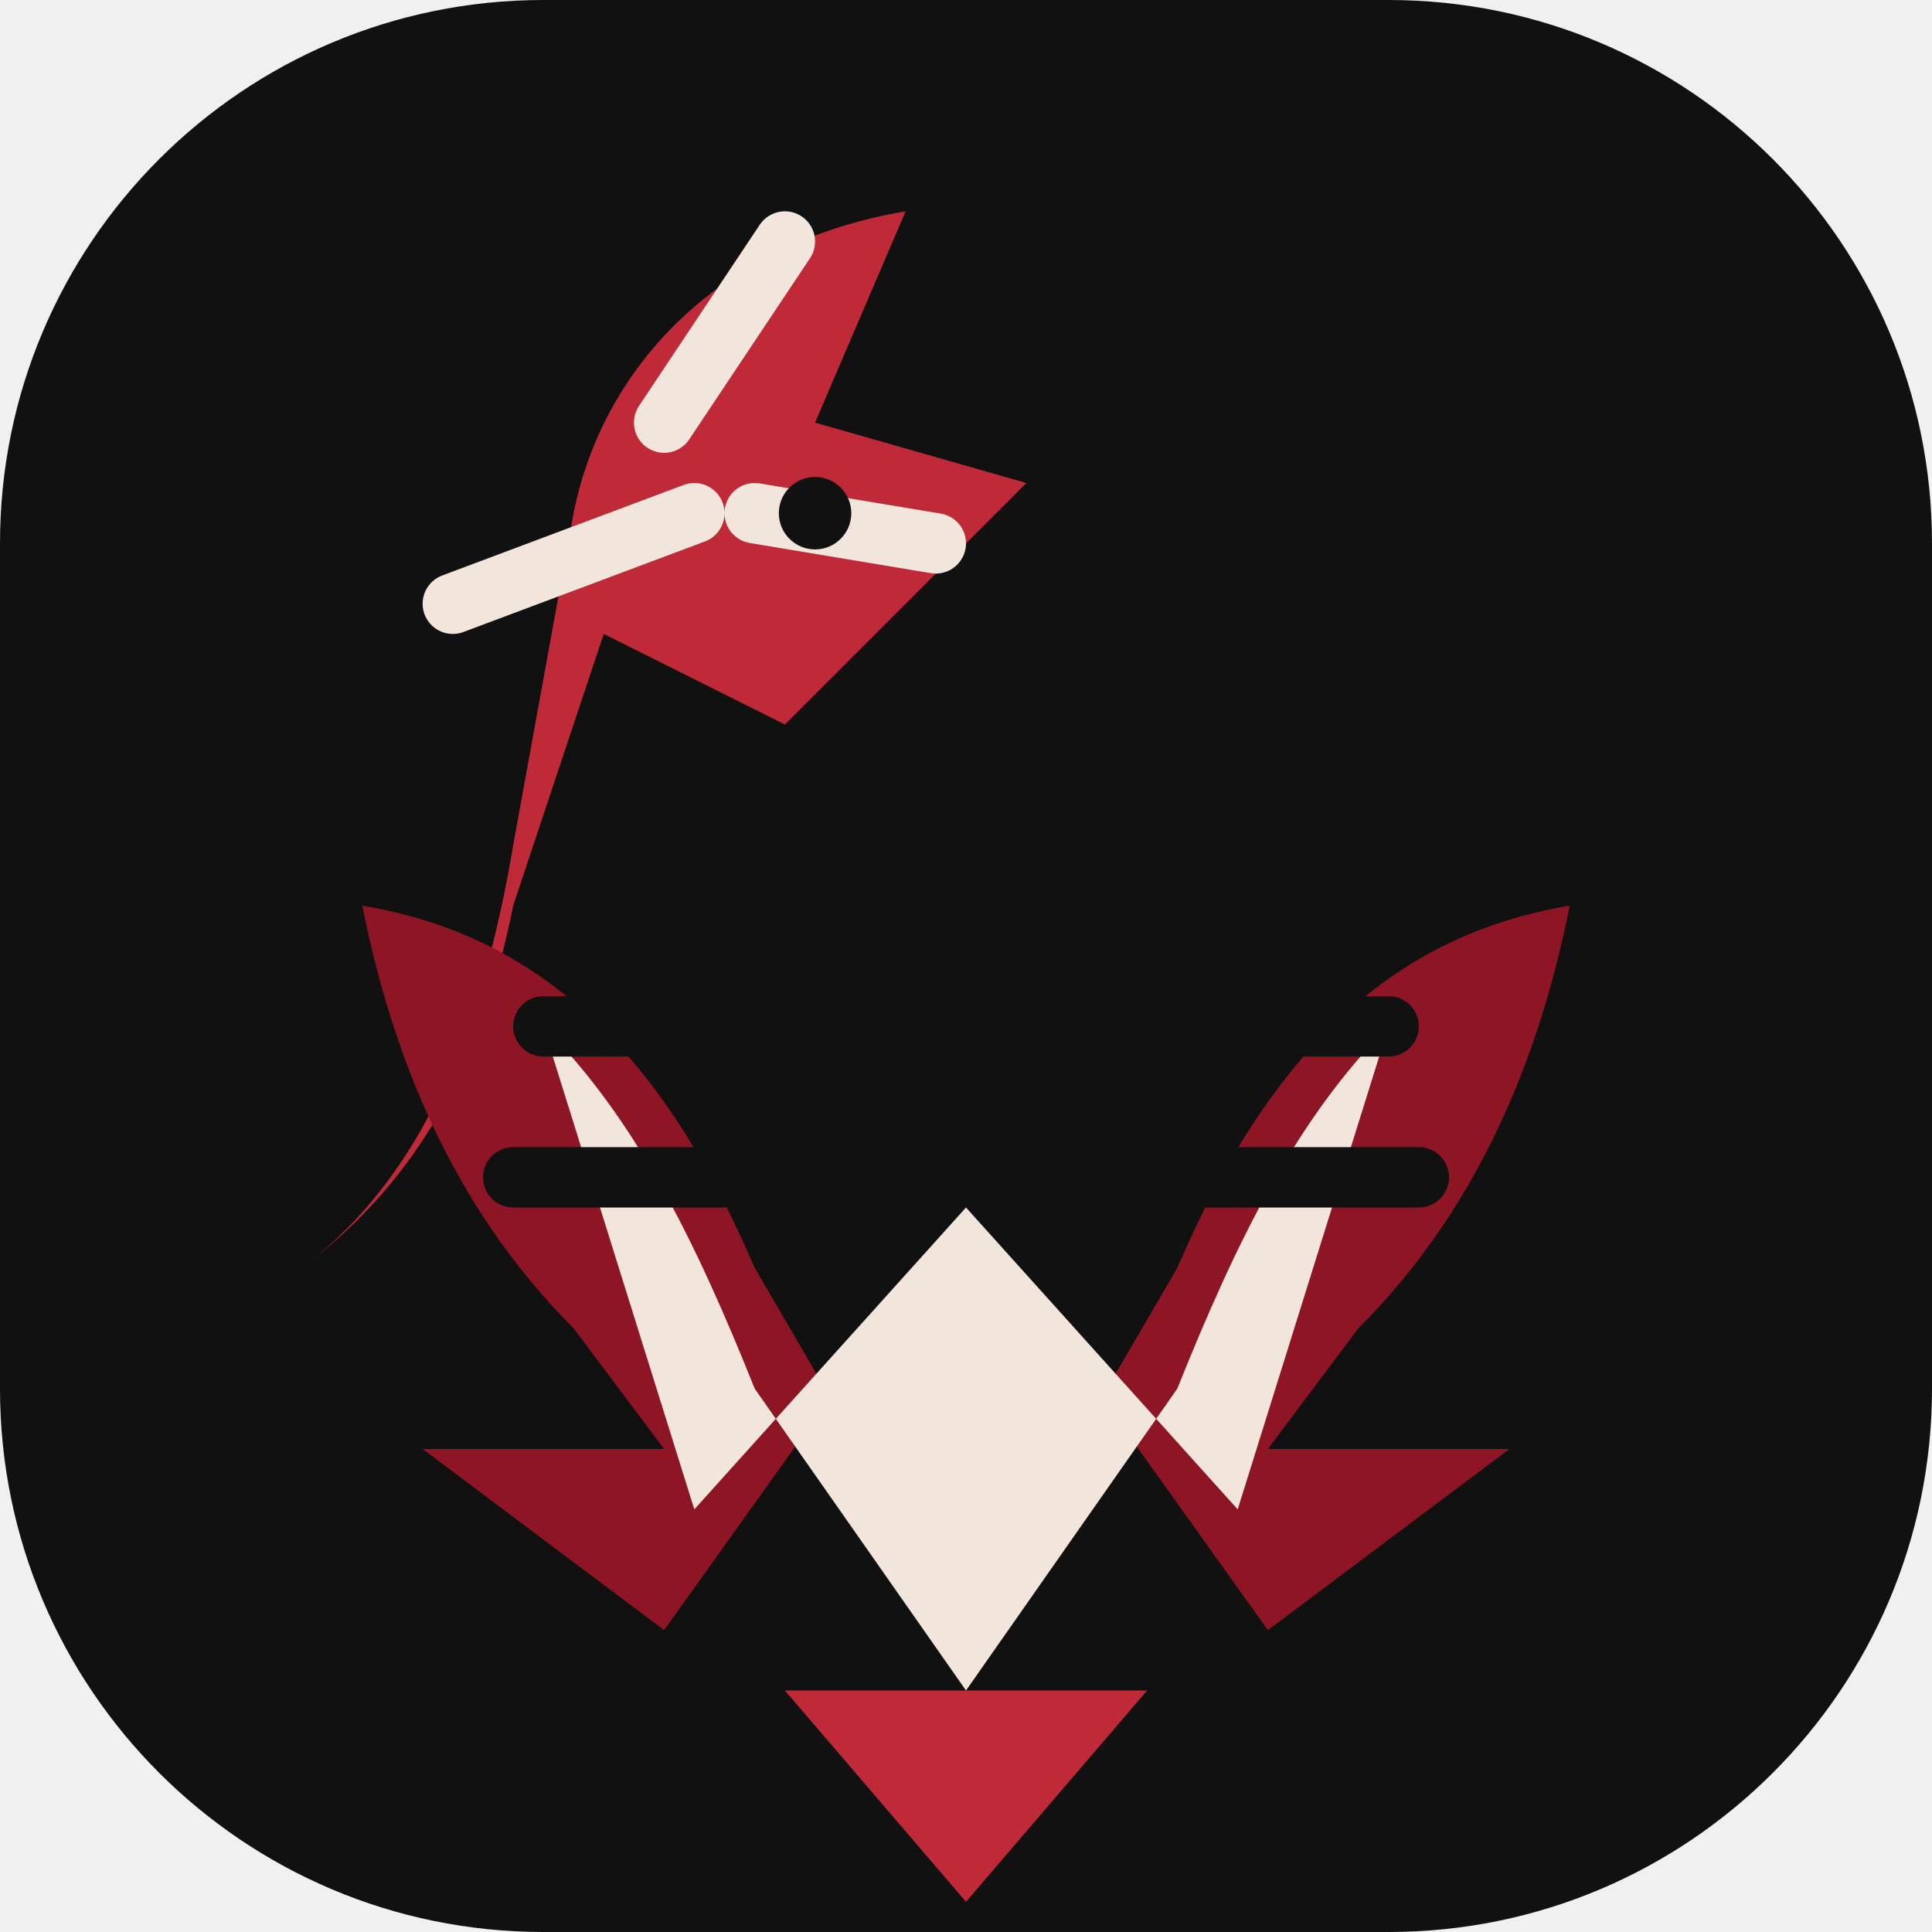
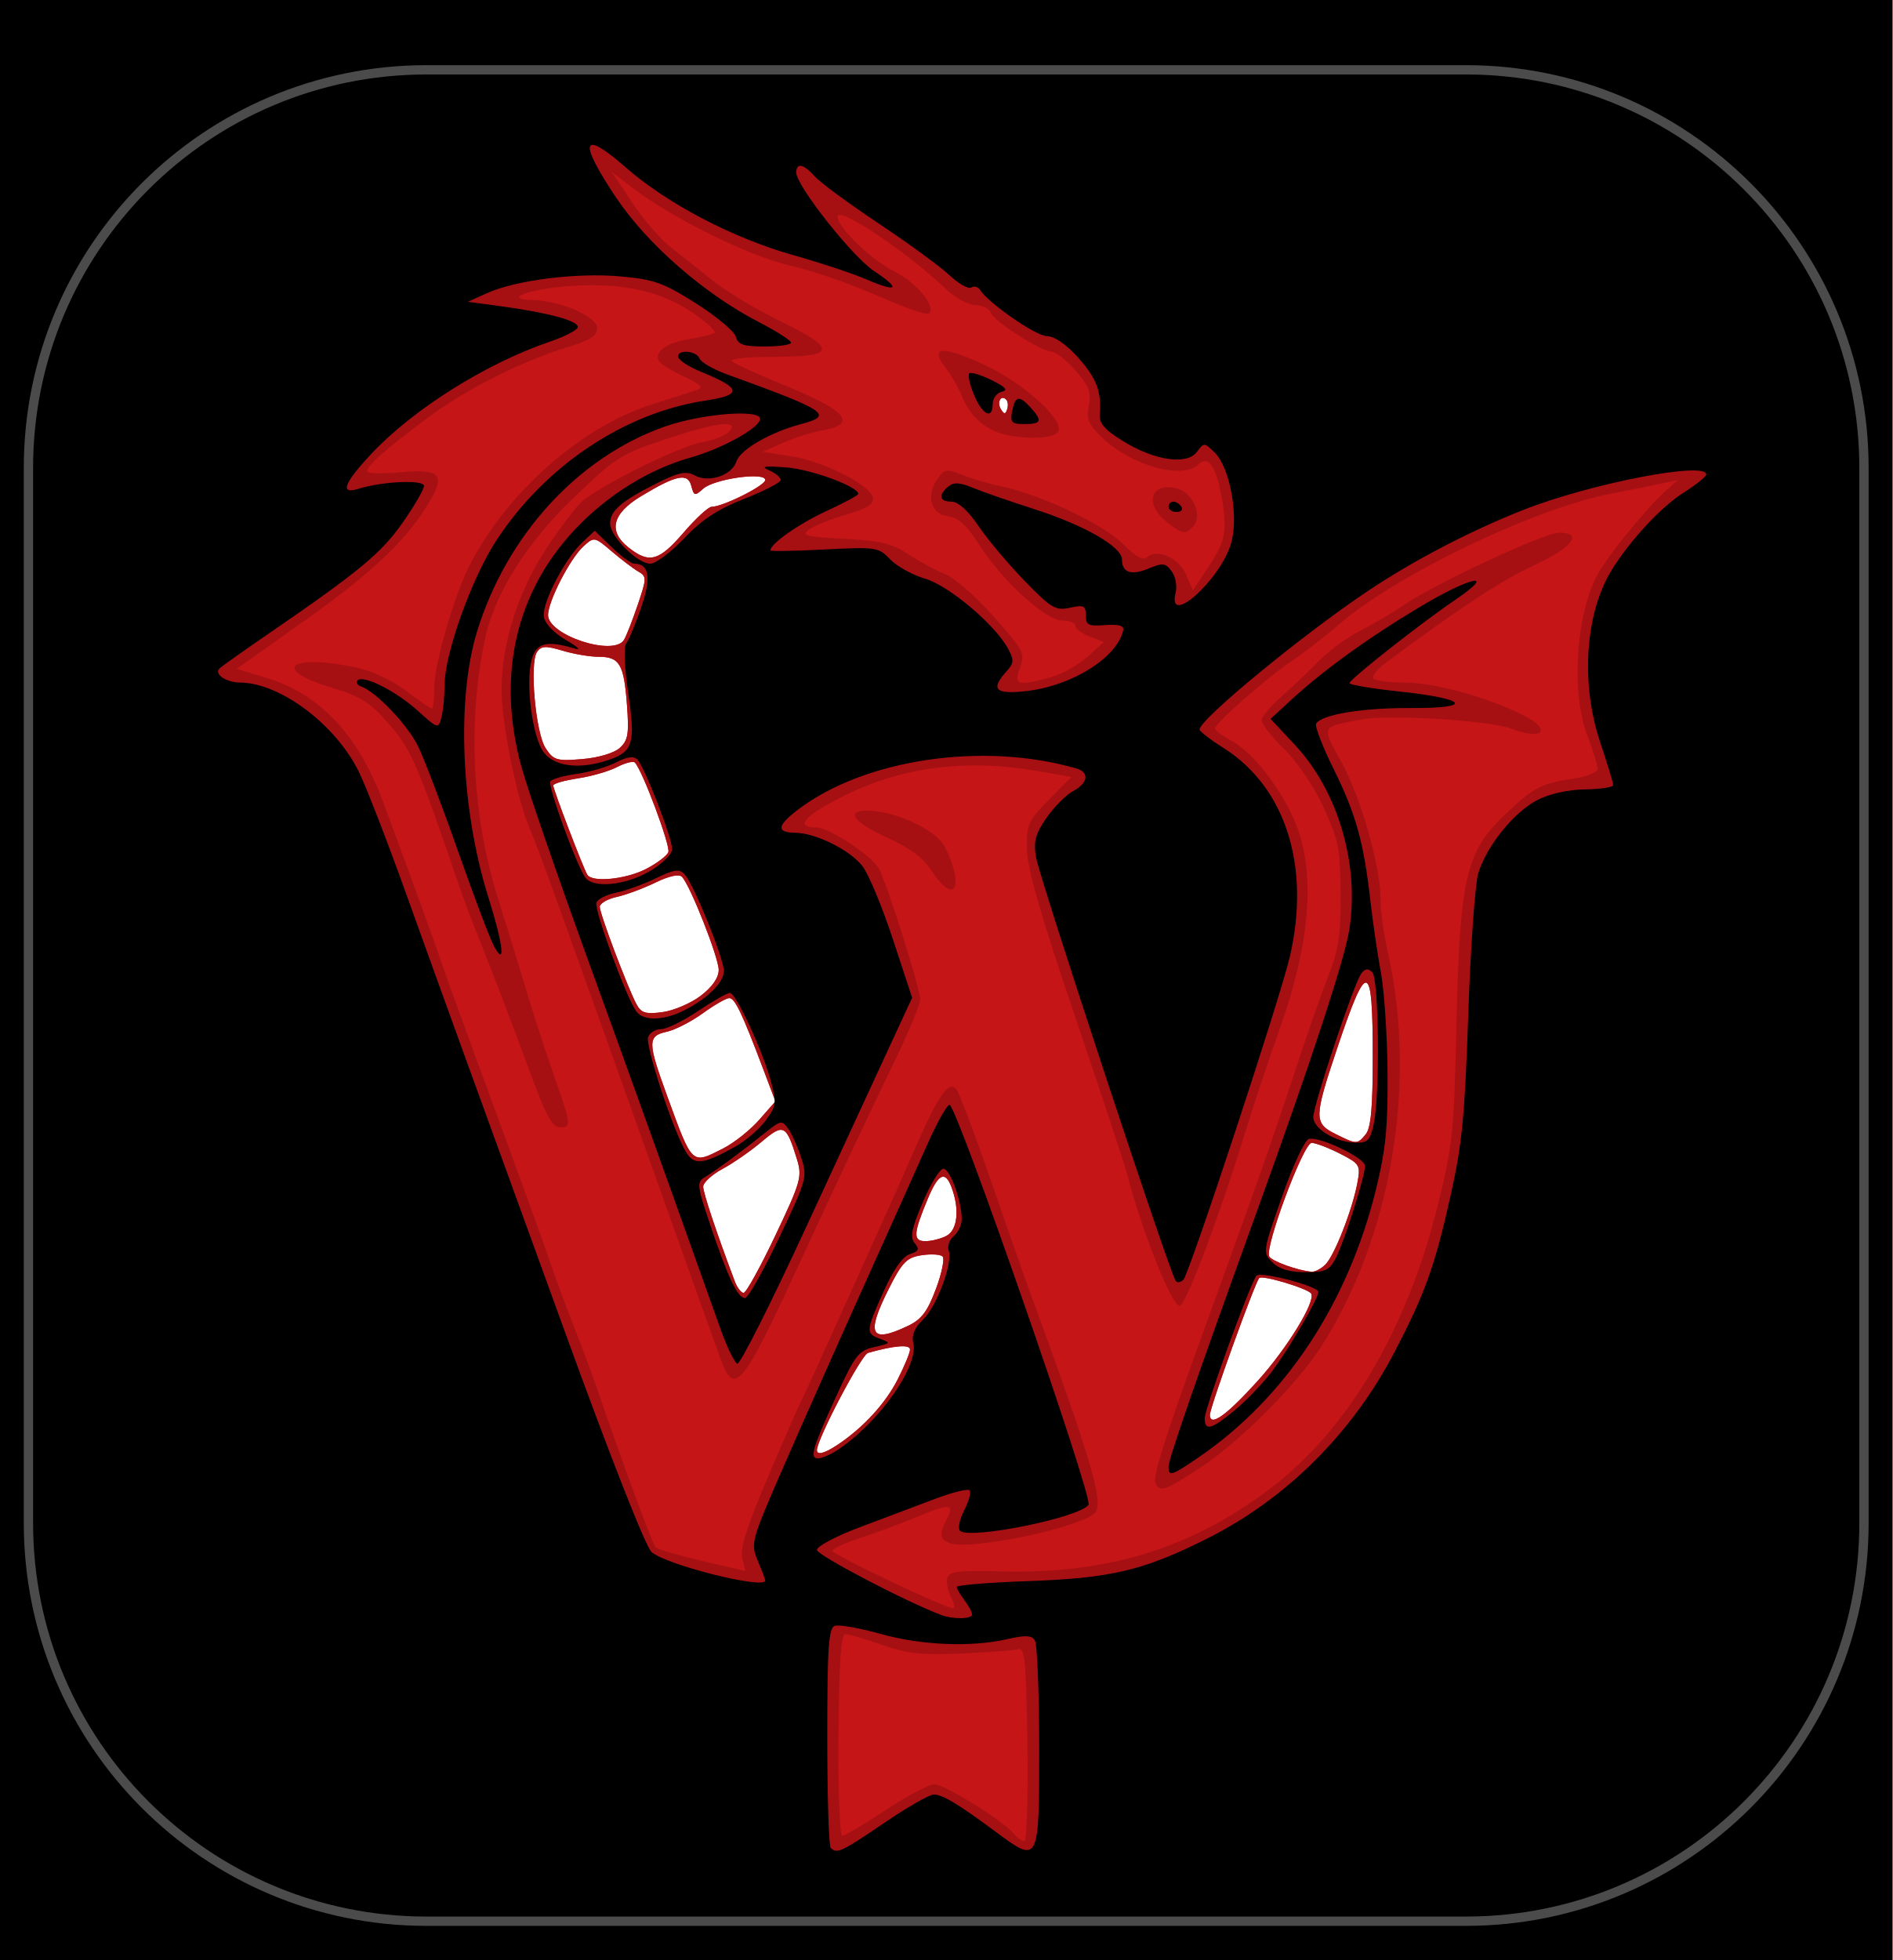
- <svg xmlns="http://www.w3.org/2000/svg" viewBox="0 0 64 64" role="img" aria-labelledby="title desc">
-   <rect width="64" height="64" rx="18" fill="#111112" />
-   <path d="M10 42c4-3 6-8 7-14l2-11c1-5 5-9 11-10l-3 7 7 2-8 8-6-3-3 9c-1 5-3 9-7 12Z" fill="#c02a38" />
-   <path d="m15 20 8-3M22 14l4-6M25 17l6 1" fill="none" stroke="#f2e6dc" stroke-width="2" stroke-linecap="round" />
-   <circle cx="27" cy="17" r="1.2" fill="#111112" />
-   <path d="M12 30c6 1 10 5 13 12l7 12 7-12c3-7 7-11 13-12-1 5-3 10-7 14l-3 4 8 0-8 6-10-14-10 14-8-6 8 0-3-4c-4-4-6-9-7-14Z" fill="#8e1624" />
-   <path d="M18 34c3 3 5 7 7 12l7 10 7-10c2-5 4-9 7-12l-5 16-9-10-9 10Z" fill="#f2e6dc" />
-   <path d="M26 56h12l-6 7Z" fill="#c02a38" />
-   <path d="M18 34h6M17 39h7M40 34h6M40 39h7" stroke="#111112" stroke-width="2" stroke-linecap="round" />
+ <svg xmlns="http://www.w3.org/2000/svg" width="366" height="379" viewBox="0 0 366 379" role="img" aria-labelledby="title desc" shape-rendering="geometricPrecision">
+   <g id="artwork">
+     <path id="layer-1" d="M 0,189.5 V 0 H 183 366 V 189.5 379 H 183 0 Z" fill="#ffffff" />
+     <path id="layer-2" d="M 0,189.5 V 0 H 183 366 V 189.5 379 H 183 0 Z m 162.027,89.849 c 4.908,-3.278 9.197,-7.939 11.562,-12.566 1.326,-2.594 2.411,-5.217 2.411,-5.829 0,-1.027 -2.956,-0.792 -8.117,0.646 -1.305,0.364 -9.883,16.7 -9.883,18.822 0,1.02 1.488,0.623 4.027,-1.072 z M 243.233,267.032 c 5.676,-6.272 11.273,-15.404 10.354,-16.892 -0.607,-0.981 -9.43,-3.63 -10.044,-3.016 C 242.731,247.936 234,272.144 234,273.582 c 0,2.405 3.153,0.168 9.233,-6.55 z m -67.67,-10.629 c 2.65,-1.257 3.808,-2.779 5.445,-7.156 1.144,-3.057 1.722,-5.89 1.286,-6.296 -0.437,-0.405 -2.278,-0.506 -4.091,-0.224 -2.835,0.441 -3.709,1.331 -6.25,6.364 -4.533,8.981 -3.656,10.759 3.61,7.311 z m -25.597,-17.521 c 4.935,-10.392 5.206,-11.355 4.16,-14.75 -2.062,-6.691 -2.576,-6.943 -6.821,-3.351 -2.093,1.771 -5.493,4.129 -7.555,5.24 -2.062,1.111 -3.75,2.659 -3.75,3.44 0,1.196 2.586,8.944 6.104,18.289 0.466,1.238 1.238,2.25 1.715,2.25 0.478,0 3.244,-5.003 6.148,-11.118 z m 106.39,5.619 c 1.742,-1.742 5.187,-10.55 6.165,-15.763 0.645,-3.439 0.497,-3.688 -3.383,-5.668 C 256.906,221.932 254.448,221 253.676,221 c -1.596,0 -9.186,20.366 -8.191,21.977 0.577,0.934 5.608,2.735 8.193,2.933 0.648,0.05 1.853,-0.585 2.678,-1.409 z m -73.291,-5.536 c 2.156,-1.154 2.556,-5.199 0.936,-9.46 -1.215,-3.195 -2.544,-2.536 -4.546,2.255 -2.826,6.764 -2.915,8.24 -0.498,8.24 1.196,0 3.045,-0.466 4.108,-1.035 z m -43.181,-16.906 c 2.093,-1.068 5.218,-3.55 6.945,-5.518 l 3.14,-3.576 -2.356,-6.232 C 143.514,195.89 142.131,193 141.042,193 c -0.583,0 -2.882,1.32 -5.109,2.933 -2.227,1.613 -5.373,3.224 -6.991,3.579 -3.727,0.819 -3.717,1.98 0.1,12.441 4.924,13.491 4.669,13.254 10.842,10.105 z m 124.243,-2.712 c 1.011,-1.218 1.372,-5.144 1.372,-14.914 0,-18.873 -1.071,-19.093 -6.984,-1.431 -4.377,13.074 -4.395,14.198 -0.266,16.253 4.145,2.063 4.24,2.064 5.878,0.092 z M 135.537,192.539 C 137.752,190.85 139,189.053 139,187.554 c 0,-2.399 -5.479,-16.292 -7.1,-18.003 -0.562,-0.593 -2.495,-0.174 -5.15,1.116 -2.338,1.136 -5.713,2.386 -7.5,2.779 -1.787,0.393 -3.25,1.251 -3.25,1.907 0,1.335 5.399,15.657 7.101,18.837 0.907,1.695 1.774,1.956 5.035,1.519 2.166,-0.291 5.497,-1.717 7.401,-3.169 z M 124.916,168.043 c 2.11,-1.077 4.064,-2.55 4.343,-3.275 0.457,-1.19 -5.037,-15.878 -6.477,-17.318 -0.328,-0.328 -1.882,0.068 -3.453,0.881 -1.571,0.812 -4.988,1.797 -7.593,2.187 -2.605,0.391 -4.737,1.007 -4.737,1.37 0,0.773 5.819,16.011 6.591,17.262 0.944,1.528 7.399,0.897 11.325,-1.105 z m -5.051,-23.421 c 1.617,-1.463 1.821,-2.706 1.385,-8.419 C 120.654,128.379 119.829,127 115.744,127 c -1.656,0 -4.787,-0.532 -6.956,-1.182 -3.26,-0.977 -4.114,-0.933 -4.923,0.25 -1.487,2.176 -0.284,15.642 1.662,18.613 1.523,2.325 2.147,2.511 7.057,2.104 3.142,-0.261 6.176,-1.162 7.282,-2.163 z m 0.803,-20.872 c 0.433,-0.688 1.626,-3.721 2.652,-6.74 1.77,-5.21 1.776,-5.542 0.118,-6.5 -0.961,-0.555 -3.266,-2.305 -5.122,-3.889 -3.321,-2.834 -3.407,-2.849 -5.454,-1 C 110.276,107.959 106,116.251 106,118.932 c 0,3.897 12.636,8.048 14.669,4.818 z m 11.526,-20.75 c 2.368,-2.75 4.811,-5 5.428,-5 C 139.788,98 148,93.895 148,92.814 c 0,-1.615 -9.896,-0.218 -12.01,1.695 -1.593,1.441 -1.782,1.395 -2.293,-0.559 -0.672,-2.569 -2.9,-2.112 -9.697,1.989 -5.61,3.384 -6.438,6.785 -2.42,9.945 3.996,3.143 5.861,2.637 10.615,-2.883 z m 62.41,-25.73 c -1.017,-1.017 -1.855,0.514 -1.021,1.863 0.63,1.019 0.866,1.02 1.204,0.004 0.232,-0.695 0.149,-1.535 -0.183,-1.867 z" fill="#c61517" />
+     <path id="layer-3" d="M 0,189.5 V 0 H 183 366 V 189.5 379 H 183 0 Z m 198.7,147.75 c -0.23,-15.895 -0.494,-18.688 -1.736,-18.342 -0.805,0.224 -5.739,0.594 -10.964,0.821 -7.781,0.339 -10.569,0.039 -15.407,-1.658 -3.249,-1.139 -6.438,-2.071 -7.087,-2.071 -0.861,0 -1.22,5.266 -1.328,19.5 -0.081,10.725 0.233,19.5 0.698,19.5 0.465,0 4.258,-2.25 8.429,-5 4.171,-2.75 8.4,-5 9.397,-5 1.944,0 13.226,7.005 15.294,9.496 0.686,0.827 1.636,1.504 2.111,1.504 0.475,0 0.741,-8.438 0.592,-18.75 z m -14.728,-28.302 c -0.604,-1.129 -0.957,-2.789 -0.783,-3.689 0.272,-1.41 1.769,-1.604 10.813,-1.401 20.532,0.461 36.653,-4.574 51.897,-16.21 14.79,-11.289 26.123,-30.423 32.054,-54.117 3,-11.986 3.236,-14.229 3.724,-35.414 0.648,-28.121 1.8,-33.25 9.043,-40.26 5.707,-5.523 7.313,-6.389 13.53,-7.291 2.617,-0.38 4.75,-1.223 4.75,-1.878 -2.8e-4,-0.654 -0.9,-3.556 -2,-6.449 -3.123,-8.217 -2.3,-22.676 1.75,-30.739 1.733,-3.451 9.329,-12.893 13.152,-16.349 l 2.598,-2.349 -2.713,0.608 c -1.492,0.335 -5.995,1.236 -10.007,2.004 -14.933,2.857 -41.787,15.747 -52.845,25.365 -2.439,2.121 -6.467,5.238 -8.952,6.926 C 244.841,131.2 235,139.843 235,140.865 c 0,0.374 1.503,1.489 3.34,2.478 4.445,2.394 10.661,10.873 12.873,17.562 3.117,9.423 1.908,22.191 -3.562,37.627 -2.71,7.648 -5.009,14.553 -7.146,21.468 -4.875,15.771 -11.227,32.5 -12.34,32.5 -1.558,0 -7.28,-14.323 -10.187,-25.5 -0.501,-1.925 -5.038,-15.65 -10.082,-30.5 -6.559,-19.31 -9.203,-28.483 -9.283,-32.205 -0.104,-4.857 0.179,-5.501 4.231,-9.631 l 4.342,-4.426 -6.424,-1.119 c -14.05,-2.447 -26.392,-0.835 -37.896,4.95 -7.352,3.697 -9.236,5.931 -5,5.931 2.487,0 10.781,5.467 12.137,8 1.602,2.993 7.959,23.124 7.981,25.274 0.01,0.976 -2.67,7.276 -5.955,14 -3.285,6.724 -10.848,22.801 -16.805,35.726 -11.82,25.644 -13.156,27.276 -15.966,19.5 -2.009,-5.56 -9.699,-27.097 -13.747,-38.5 -1.855,-5.225 -5.146,-14.45 -7.314,-20.5 -2.168,-6.05 -6.274,-17.525 -9.126,-25.5 -2.851,-7.975 -5.807,-15.922 -6.568,-17.661 C 99.981,154.583 97,139.942 97,133.326 c 0,-9.083 3.343,-19.382 9.033,-27.826 2.594,-3.85 5.56,-7.717 6.592,-8.594 3.764,-3.199 18.987,-10.705 23.067,-11.375 2.306,-0.378 4.723,-1.328 5.372,-2.11 1.939,-2.336 -2.498,-1.777 -12.562,1.584 -8.458,2.824 -9.526,3.511 -17.668,11.357 -9.065,8.737 -15.147,18.436 -17.016,27.137 -3.441,16.019 -2.497,34.629 2.56,50.429 1.333,4.164 3.63,11.621 5.106,16.571 1.476,4.95 3.995,12.736 5.6,17.302 3.349,9.533 3.444,10.198 1.452,10.198 -1.816,0 -2.75,-1.725 -6.607,-12.197 -3.435,-9.327 -6.715,-17.889 -9.693,-25.303 -1.105,-2.75 -2.546,-6.575 -3.202,-8.5 -8.277,-24.271 -9.466,-27.028 -13.767,-31.946 -3.76,-4.298 -5.428,-5.349 -11.337,-7.144 -11.74,-3.566 -7.756,-6.567 5.067,-3.817 2.967,0.636 6.958,2.515 9.558,4.5 C 81.008,135.467 83.238,137 83.509,137 83.779,137 84,135.075 84,132.722 84,128.46 87.839,115.204 90.725,109.5 97.859,95.402 112.358,82.547 126,78.226 c 4.125,-1.307 8.175,-2.621 9,-2.921 1.02,-0.371 0.281,-1.102 -2.308,-2.283 -2.094,-0.956 -4.303,-2.233 -4.908,-2.838 -1.753,-1.753 0.701,-3.847 5.389,-4.597 2.275,-0.364 4.519,-0.898 4.988,-1.188 0.469,-0.29 -1.509,-2.116 -4.395,-4.058 -6.192,-4.167 -13.985,-5.789 -23.998,-4.996 -7.767,0.616 -12.62,2.535 -6.768,2.677 5.488,0.133 12.5,3.187 12.5,5.445 0,1.448 -1.335,2.318 -5.5,3.586 -9.135,2.781 -20.099,8.32 -27.5,13.892 -8.2,6.174 -11.5,9.098 -11.5,10.189 0,0.433 2.915,0.516 6.477,0.183 7.786,-0.727 8.808,0.454 5.324,6.15 -4.4,7.194 -10.983,13.404 -23.957,22.603 l -13.051,9.253 6,1.842 c 10.096,3.099 17.489,11.008 22.279,23.833 3.866,10.352 10.205,27.78 11.456,31.5 0.74,2.2 3.415,9.625 5.945,16.5 9.523,25.882 13.788,37.622 15.078,41.5 0.732,2.2 2.733,7.6 4.448,12 1.715,4.4 3.73,9.8 4.478,12 4.539,13.351 10.708,30.086 11.315,30.693 0.391,0.391 4.459,1.584 9.04,2.65 l 8.329,1.939 -0.627,-2.499 c -0.449,-1.787 0.967,-6.243 4.968,-15.642 3.077,-7.228 5.969,-13.838 6.426,-14.687 0.457,-0.849 4.054,-8.724 7.995,-17.5 3.94,-8.776 7.786,-17.306 8.545,-18.956 0.76,-1.65 3.253,-7.275 5.539,-12.5 4.469,-10.211 6.4,-13.01 7.904,-11.457 0.51,0.526 3.413,8.157 6.451,16.957 3.039,8.8 6.43,18.475 7.537,21.5 12.386,33.846 14.717,41.798 12.789,43.632 -2.942,2.799 -23.694,7.136 -27.844,5.819 -2.115,-0.671 -2.294,-1.745 -0.764,-4.602 1.651,-3.084 0.649,-3.178 -5.723,-0.536 -3.222,1.336 -8.221,3.199 -11.108,4.139 -2.888,0.94 -5.25,2.038 -5.25,2.44 0,0.708 21.703,11.041 23.285,11.086 0.432,0.012 0.291,-0.901 -0.313,-2.03 z m 39.449,-22.293 c -0.444,-1.157 1.957,-8.834 7.868,-25.155 0.797,-2.2 2.016,-5.575 2.71,-7.5 0.694,-1.925 3.704,-10.25 6.689,-18.5 2.985,-8.25 7.256,-20.625 9.489,-27.5 2.234,-6.875 5.21,-15.425 6.614,-19 2.141,-5.453 2.542,-8.062 2.485,-16.193 -0.061,-8.713 -0.391,-10.394 -3.268,-16.635 -1.863,-4.041 -5.041,-8.749 -7.605,-11.265 C 245.982,142.529 244,140.013 244,139.316 c 0,-0.697 1.688,-2.741 3.75,-4.542 2.062,-1.801 5.325,-4.902 7.25,-6.892 1.925,-1.99 5.525,-4.639 8,-5.887 2.475,-1.248 6.3,-3.499 8.5,-5.003 C 277.557,112.853 298.692,103 301.514,103 c 4.803,0 2.59,2.891 -4.842,6.325 -6.278,2.901 -13.787,7.828 -28.446,18.665 -1.732,1.28 -2.915,2.706 -2.629,3.169 0.286,0.463 3.114,0.841 6.286,0.841 5.679,0 16.259,2.954 22.925,6.401 5.479,2.833 3.51,4.823 -2.493,2.518 -4.207,-1.615 -23.504,-2.811 -29.009,-1.797 -7.881,1.451 -7.77,1.221 -3.932,8.118 3.786,6.804 7.626,20.205 7.626,26.615 0,2.212 0.641,6.862 1.424,10.333 5.708,25.302 0.697,54.952 -12.872,76.163 -4.698,7.344 -15.725,18.39 -23.416,23.457 -6.908,4.55 -7.933,4.885 -8.715,2.847 z M 243.233,267.032 c 5.676,-6.272 11.273,-15.404 10.354,-16.892 -0.607,-0.981 -9.43,-3.63 -10.044,-3.016 C 242.731,247.936 234,272.144 234,273.582 c 0,2.405 3.153,0.168 9.233,-6.55 z m 13.123,-22.531 c 1.742,-1.742 5.187,-10.55 6.165,-15.763 0.645,-3.439 0.497,-3.688 -3.383,-5.668 C 256.906,221.932 254.448,221 253.676,221 c -1.596,0 -9.186,20.366 -8.191,21.977 0.577,0.934 5.608,2.735 8.193,2.933 0.648,0.05 1.853,-0.585 2.678,-1.409 z m 7.771,-25.154 c 1.011,-1.218 1.372,-5.144 1.372,-14.914 0,-18.873 -1.071,-19.093 -6.984,-1.431 -4.377,13.074 -4.395,14.198 -0.266,16.253 4.145,2.063 4.24,2.064 5.878,0.092 z m -83.949,-50.954 c -1.651,-2.547 -4.2,-4.434 -8.82,-6.529 -6.975,-3.163 -8.069,-5.598 -2.26,-5.031 4.956,0.484 11.495,3.619 13.302,6.377 0.863,1.318 1.858,3.835 2.209,5.594 0.886,4.431 -1.434,4.217 -4.432,-0.41 z m -18.151,110.956 c 4.908,-3.278 9.197,-7.939 11.562,-12.566 1.326,-2.594 2.411,-5.217 2.411,-5.829 0,-1.027 -2.956,-0.792 -8.117,0.646 -1.305,0.364 -9.883,16.7 -9.883,18.822 0,1.02 1.488,0.623 4.027,-1.072 z m 13.536,-22.946 c 2.65,-1.257 3.808,-2.779 5.445,-7.156 1.144,-3.057 1.722,-5.89 1.286,-6.296 -0.437,-0.405 -2.278,-0.506 -4.091,-0.224 -2.835,0.441 -3.709,1.331 -6.25,6.364 -4.533,8.981 -3.656,10.759 3.61,7.311 z m -25.597,-17.521 c 4.935,-10.392 5.206,-11.355 4.16,-14.75 -2.062,-6.691 -2.576,-6.943 -6.821,-3.351 -2.093,1.771 -5.493,4.129 -7.555,5.24 -2.062,1.111 -3.75,2.659 -3.75,3.44 0,1.196 2.586,8.944 6.104,18.289 0.466,1.238 1.238,2.25 1.715,2.25 0.478,0 3.244,-5.003 6.148,-11.118 z m 33.099,0.083 c 2.156,-1.154 2.556,-5.199 0.936,-9.46 -1.215,-3.195 -2.544,-2.536 -4.546,2.255 -2.826,6.764 -2.915,8.24 -0.498,8.24 1.196,0 3.045,-0.466 4.108,-1.035 z m -43.181,-16.906 c 2.093,-1.068 5.218,-3.55 6.945,-5.518 l 3.14,-3.576 -2.356,-6.232 C 143.514,195.89 142.131,193 141.042,193 c -0.583,0 -2.882,1.32 -5.109,2.933 -2.227,1.613 -5.373,3.224 -6.991,3.579 -3.727,0.819 -3.717,1.98 0.1,12.441 4.924,13.491 4.669,13.254 10.842,10.105 z m -4.347,-29.52 C 137.752,190.85 139,189.053 139,187.554 c 0,-2.399 -5.479,-16.292 -7.1,-18.003 -0.562,-0.593 -2.495,-0.174 -5.15,1.116 -2.338,1.136 -5.713,2.386 -7.5,2.779 -1.787,0.393 -3.25,1.251 -3.25,1.907 0,1.335 5.399,15.657 7.101,18.837 0.907,1.695 1.774,1.956 5.035,1.519 2.166,-0.291 5.497,-1.717 7.401,-3.169 z M 124.916,168.043 c 2.11,-1.077 4.064,-2.55 4.343,-3.275 0.457,-1.19 -5.037,-15.878 -6.477,-17.318 -0.328,-0.328 -1.882,0.068 -3.453,0.881 -1.571,0.812 -4.988,1.797 -7.593,2.187 -2.605,0.391 -4.737,1.007 -4.737,1.37 0,0.773 5.819,16.011 6.591,17.262 0.944,1.528 7.399,0.897 11.325,-1.105 z m -5.051,-23.421 c 1.617,-1.463 1.821,-2.706 1.385,-8.419 C 120.654,128.379 119.829,127 115.744,127 c -1.656,0 -4.787,-0.532 -6.956,-1.182 -3.26,-0.977 -4.114,-0.933 -4.923,0.25 -1.487,2.176 -0.284,15.642 1.662,18.613 1.523,2.325 2.147,2.511 7.057,2.104 3.142,-0.261 6.176,-1.162 7.282,-2.163 z M 203.303,130.933 c 2.092,-0.581 5.242,-2.345 7,-3.92 l 3.197,-2.863 -2.75,-1.05 C 209.238,122.522 208,121.588 208,121.025 208,120.461 206.856,120 205.457,120 c -3.217,0 -11.523,-7.576 -16.097,-14.682 -2.502,-3.887 -4.026,-5.262 -6.098,-5.5 -3.275,-0.377 -4.235,-4.105 -1.886,-7.318 1.334,-1.824 1.753,-1.881 4.792,-0.653 1.832,0.74 5.203,1.731 7.492,2.203 7.541,1.554 19.671,7.284 23.477,11.09 2.504,2.504 3.985,3.337 4.688,2.634 1.835,-1.835 6.217,0.101 7.583,3.35 l 1.284,3.054 3.153,-4.76 c 3.291,-4.969 3.618,-7.059 2.229,-14.248 C 235.07,89.966 233.547,88.053 231.8,89.8 c -3.004,3.004 -12.936,0.277 -18.557,-5.094 -2.745,-2.623 -3.164,-3.609 -2.664,-6.276 0.488,-2.601 0.026,-3.81 -2.596,-6.797 C 206.228,69.635 204.171,68 203.411,68 201.382,68 192.287,62.191 191.628,60.474 191.317,59.663 189.971,59 188.637,59 187.275,59 184.74,57.598 182.856,55.803 175.424,48.723 162,39.755 162,41.87 c 0,2.094 6.41,8.304 10.94,10.6 4.391,2.225 8.145,6.778 6.744,8.179 -0.358,0.358 -4.908,-1.223 -10.111,-3.513 -5.203,-2.291 -12.748,-4.894 -16.767,-5.786 -7.665,-1.7 -22.673,-9.074 -30.267,-14.871 l -4.212,-3.215 3.952,5.918 c 2.174,3.255 5.519,7.133 7.435,8.618 1.915,1.485 5.552,4.375 8.081,6.422 2.529,2.047 8.335,5.539 12.901,7.76 C 162.005,67.482 161.811,69 149.8,69 c -5.21,0 -8.788,0.373 -8.25,0.861 0.522,0.473 5.11,2.561 10.194,4.64 12.23,5 14.277,7.557 7.031,8.785 C 156.973,83.59 153.7,84.632 151.5,85.601 l -4,1.761 5.391,0.831 c 6.322,0.974 15.449,5.568 15.913,8.01 0.246,1.295 -0.974,2.081 -5.084,3.276 -2.974,0.865 -6.233,2.175 -7.24,2.912 -1.596,1.167 -0.724,1.398 6.776,1.792 7.086,0.372 9.284,0.901 12.426,2.993 2.1,1.397 5.283,3.111 7.075,3.807 1.791,0.696 6.037,4.402 9.435,8.234 5.832,6.578 6.116,7.13 5.08,9.876 -1.271,3.366 -0.409,3.629 6.032,1.841 z m 22.332,-30.005 c -4.411,-3.47 -3.116,-7.767 1.957,-6.494 3.001,0.753 5.014,5.13 3.307,7.188 -1.522,1.833 -2.158,1.749 -5.264,-0.694 z m -30.045,-16.637 c -4.334,-0.676 -7.683,-3.268 -9.337,-7.228 -0.811,-1.941 -2.337,-4.626 -3.392,-5.967 -3.209,-4.079 -0.61,-4.312 7.305,-0.654 7.543,3.485 15.377,10.411 14.567,12.878 -0.417,1.272 -4.461,1.701 -9.143,0.971 z m -0.986,-7.019 c -1.017,-1.017 -1.855,0.514 -1.021,1.863 0.63,1.019 0.866,1.02 1.204,0.004 0.232,-0.695 0.149,-1.535 -0.183,-1.867 z M 120.669,123.75 c 0.433,-0.688 1.626,-3.721 2.652,-6.74 1.77,-5.21 1.776,-5.542 0.118,-6.5 -0.961,-0.555 -3.266,-2.305 -5.122,-3.889 -3.321,-2.834 -3.407,-2.849 -5.454,-1 C 110.276,107.959 106,116.251 106,118.932 c 0,3.897 12.636,8.048 14.669,4.818 z m 11.526,-20.75 c 2.368,-2.75 4.811,-5 5.428,-5 C 139.788,98 148,93.895 148,92.814 c 0,-1.615 -9.896,-0.218 -12.01,1.695 -1.593,1.441 -1.782,1.395 -2.293,-0.559 -0.672,-2.569 -2.9,-2.112 -9.697,1.989 -5.61,3.384 -6.438,6.785 -2.42,9.945 3.996,3.143 5.861,2.637 10.615,-2.883 z" fill="#a71013" />
+     <path id="layer-4" d="M 0,189.5 V 0 H 183 366 V 189.5 379 H 183 0 Z m 171,163 c 4.442,-3.025 8.751,-5.5 9.574,-5.5 1.72,0 4.762,1.833 12.165,7.332 8.191,6.084 8.264,5.937 8.246,-16.55 -0.008,-10.605 -0.384,-19.863 -0.835,-20.573 -0.633,-0.997 -1.828,-1.06 -5.235,-0.274 -7.053,1.626 -16.7,1.231 -24.684,-1.009 -4.068,-1.141 -8.034,-1.831 -8.814,-1.531 C 160.257,314.839 160,318.717 160,335.802 c 0,11.476 0.3,21.165 0.667,21.531 1.19,1.19 2.14,0.746 10.333,-4.833 z m 17,-40.309 c 0,-0.445 -0.661,-1.682 -1.468,-2.75 -0.807,-1.068 -1.482,-2.228 -1.5,-2.578 -0.018,-0.35 6.156,-0.856 13.718,-1.123 16.172,-0.572 22.383,-2.046 34.75,-8.248 15.273,-7.658 28.077,-20.414 36.231,-36.097 5.889,-11.326 7.734,-16.458 10.76,-29.936 2.28,-10.152 2.806,-15.512 3.482,-35.459 0.438,-12.925 1.316,-25.176 1.952,-27.225 1.627,-5.247 6.894,-11.747 11.405,-14.077 2.336,-1.206 5.944,-2.008 9.25,-2.056 2.981,-0.043 5.42,-0.421 5.42,-0.839 0,-0.419 -1.125,-4.112 -2.5,-8.209 -3.864,-11.511 -2.929,-25.179 2.295,-33.517 3.576,-5.709 9.517,-12.091 13.738,-14.758 2.455,-1.551 4.464,-3.157 4.465,-3.57 0.006,-2.604 -22.438,1.746 -35.391,6.858 -10.297,4.064 -21.267,9.787 -30.107,15.706 -12.674,8.486 -32.5,24.803 -32.5,26.749 0,0.356 2.067,1.95 4.593,3.542 12.054,7.598 16.93,22.903 12.868,40.395 -1.839,7.92 -19.369,61.128 -20.569,62.433 -0.472,0.513 -1.137,0.655 -1.478,0.314 -1.007,-1.007 -26.371,-77.902 -27.05,-82.007 -0.507,-3.063 -0.129,-4.47 2.037,-7.597 1.463,-2.111 3.771,-4.432 5.129,-5.159 2.879,-1.541 3.224,-3.629 0.72,-4.361 -18.018,-5.268 -41.068,-1.864 -53.958,7.968 -4.014,3.061 -4.178,4.402 -0.542,4.431 3.965,0.032 10.563,3.289 13.039,6.437 1.172,1.491 3.817,7.832 5.878,14.091 l 3.746,11.381 -4.068,8.785 c -2.237,4.832 -9.627,20.827 -16.422,35.546 -6.795,14.719 -12.792,26.615 -13.327,26.437 -0.535,-0.178 -2.005,-3.221 -3.266,-6.761 -11.427,-32.081 -16.928,-47.4 -25.877,-72.059 -5.713,-15.742 -11.373,-32.167 -12.576,-36.5 -4.876,-17.56 -1.206,-33.806 10.414,-46.092 6.203,-6.559 14.242,-11.551 22.21,-13.791 6.229,-1.752 13.5,-5.796 13.5,-7.51 0,-1.916 -11.386,-0.984 -18.455,1.51 C 111.845,88.388 98.046,103.428 92.3,122 c -4.059,13.118 -3.16,34.599 2.154,51.5 2.871,9.129 3.391,13.701 1.073,9.44 -0.766,-1.408 -3.914,-9.733 -6.995,-18.5 -3.082,-8.767 -6.554,-17.86 -7.716,-20.208 -2.043,-4.126 -8.072,-10.453 -10.925,-11.465 -0.765,-0.272 -1.103,-0.807 -0.75,-1.189 1.073,-1.162 7.397,2.011 11.629,5.833 3.91,3.532 4.004,3.56 4.597,1.347 0.333,-1.242 0.611,-4.099 0.619,-6.349 0.02,-6.036 5.217,-20.548 9.974,-27.848 9.421,-14.459 24.806,-24.754 40.514,-27.11 7.172,-1.076 6.96,-2.366 -0.913,-5.563 -2.183,-0.886 -4.139,-2.124 -4.348,-2.75 -0.536,-1.609 3.464,-1.424 4.082,0.188 0.28,0.73 2.691,2.117 5.357,3.083 19.409,7.029 20.685,7.891 14.236,9.608 -5.954,1.585 -11.739,4.936 -12.463,7.218 -0.845,2.661 -5.285,4.178 -7.991,2.73 -1.772,-0.948 -3.075,-0.679 -7.538,1.558 C 120.17,96.895 118,98.775 118,101.232 c 0,2.482 5.279,7.768 7.757,7.768 1.051,0 4,-2.206 6.553,-4.902 3.426,-3.618 6.481,-5.624 11.666,-7.658 C 147.839,94.924 151,93.291 151,92.81 c 0,-0.481 -1.012,-1.321 -2.25,-1.866 -1.717,-0.757 -0.918,-0.888 3.372,-0.553 4.844,0.378 13.878,3.71 13.878,5.12 0,0.258 -2.812,1.766 -6.25,3.35 -5.285,2.436 -10.75,6.284 -10.75,7.571 0,0.194 4.688,0.114 10.419,-0.178 10.076,-0.514 10.495,-0.451 12.75,1.911 1.282,1.344 4.311,3.02 6.731,3.724 4.613,1.344 13.59,8.92 16.079,13.572 1.169,2.183 1.126,2.766 -0.315,4.359 -3.195,3.53 -2.155,4.514 4.003,3.79 8.769,-1.031 17.434,-6.511 18.559,-11.739 0.191,-0.889 -0.856,-1.189 -3.476,-0.995 -3.26,0.241 -3.75,-0.004 -3.75,-1.878 0,-1.886 -0.384,-2.072 -3.066,-1.483 -2.78,0.61 -3.597,0.127 -8.751,-5.171 -3.127,-3.214 -7.138,-7.981 -8.913,-10.594 -2.062,-3.034 -3.959,-4.75 -5.249,-4.75 -2.348,0 -2.619,-1.259 -0.627,-2.912 1.063,-0.882 2.191,-0.827 4.75,0.232 1.846,0.764 7.181,2.616 11.856,4.116 9.733,3.122 16.996,7.29 16.998,9.755 0.003,2.552 1.78,3.143 5.196,1.728 2.711,-1.123 3.232,-1.056 4.418,0.565 0.745,1.019 1.083,2.881 0.757,4.177 -1.687,6.721 8.584,-2.44 10.717,-9.559 1.535,-5.122 -0.176,-14.65 -3.159,-17.589 -1.996,-1.967 -2.076,-1.97 -3.446,-0.127 -1.938,2.607 -8.243,1.674 -14.333,-2.121 -3.65,-2.274 -4.607,-3.421 -4.451,-5.332 0.352,-4.313 -0.673,-6.9 -4.34,-10.96 C 206.159,66.541 203.878,65 202.473,65 c -2.092,0 -11.39,-6.438 -12.955,-8.971 -0.361,-0.584 -1.114,-0.779 -1.674,-0.433 -0.56,0.346 -2.441,-0.714 -4.181,-2.355 C 181.924,51.6 175.775,47.107 170,43.258 164.225,39.408 158.643,35.301 157.595,34.129 155.407,31.684 154,31.388 154,33.375 c 0,2.533 10.842,16.255 15.037,19.031 5.294,3.503 4.6,4.225 -1.533,1.596 -2.629,-1.127 -8.88,-3.201 -13.892,-4.609 C 141.763,46.063 129.132,39.464 121,32.355 c -8.52,-7.448 -9.233,-5.186 -1.845,5.85 6.022,8.996 17.036,18.608 27.556,24.046 3.455,1.786 6.283,3.585 6.285,3.998 0.002,0.412 -2.288,0.75 -5.09,0.75 -4.144,0 -5.185,-0.351 -5.585,-1.879 -0.27,-1.034 -3.73,-3.931 -7.689,-6.439 -6.324,-4.006 -8.103,-4.641 -14.667,-5.236 -8.411,-0.762 -20.196,0.723 -25.801,3.252 L 90.5,58.351 97,59.236 c 9.291,1.265 15.128,2.881 14.728,4.079 -0.19,0.569 -2.569,1.791 -5.287,2.716 C 93.977,70.274 79.881,79.132 71.75,87.832 66.517,93.431 65.693,95.64 69.25,94.533 73.965,93.067 82,92.71 82,93.967 c 0,0.668 -1.874,3.886 -4.164,7.15 -4.121,5.875 -8.391,9.408 -25.836,21.375 -4.675,3.207 -8.946,6.227 -9.492,6.711 -1.229,1.091 1.158,2.757 3.992,2.787 7.763,0.081 18.486,8.177 22.94,17.32 1.391,2.855 5.437,13.29 8.992,23.19 3.555,9.9 8.674,24.075 11.375,31.5 2.702,7.425 11.53,31.725 19.619,54 8.706,23.974 15.481,41.165 16.604,42.131 2.918,2.509 21.97,7.271 21.97,5.492 0,-0.208 -0.649,-1.931 -1.442,-3.829 -1.409,-3.371 -1.297,-3.785 4.841,-17.872 3.456,-7.932 10.438,-23.646 15.517,-34.921 5.079,-11.275 10.733,-23.875 12.566,-28 1.832,-4.125 3.711,-7.434 4.175,-7.354 1.459,0.253 27.75,75.887 26.872,77.307 -1.524,2.466 -22.946,6.813 -24.864,5.046 -0.459,-0.423 -0.089,-2.213 0.824,-3.977 0.912,-1.764 1.372,-3.495 1.022,-3.845 -0.35,-0.35 -3.421,0.421 -6.824,1.713 -3.403,1.293 -9.899,3.743 -14.437,5.444 -4.537,1.702 -8.25,3.666 -8.25,4.366 0,1.009 17.031,9.931 24,12.573 2.304,0.874 6,0.823 6,-0.082 z m 38,-28.615 c 0,-1.423 5.412,-17.049 16.999,-49.076 10.566,-29.206 16.996,-48.784 17.939,-54.617 2.045,-12.652 -2.127,-26.894 -10.501,-35.847 l -4.7,-5.025 3.882,-3.584 c 6.252,-5.772 15.085,-12.158 25.023,-18.088 9.925,-5.923 15.034,-6.934 6.806,-1.347 -6.729,4.569 -20.443,15.37 -20.446,16.102 -0.001,0.326 4.301,1.051 9.559,1.611 13.379,1.425 14.669,3.274 2.237,3.207 -9.294,-0.05 -17.161,1.247 -18.25,3.009 -0.294,0.476 1.216,4.402 3.356,8.723 4.312,8.706 5.853,14.198 7.112,25.357 0.465,4.125 1.387,10.425 2.048,14 0.661,3.575 1.245,12.35 1.297,19.5 0.077,10.479 -0.358,14.842 -2.242,22.5 -5.423,22.045 -17.55,40.36 -34.301,51.803 C 226.535,285.413 226,285.576 226,283.576 Z M 238.733,272.75 c 2.172,-1.788 5.377,-5.103 7.123,-7.367 3.118,-4.045 9.091,-14.23 9.126,-15.562 0.029,-1.095 -11.178,-4.034 -11.966,-3.138 C 241.843,248.017 233,272.363 233,274.257 c 0,2.505 1.261,2.173 5.733,-1.507 z m 19.63,-29.5 C 260,240.068 264,227.431 264,225.441 c 0,-1.505 -8.619,-5.669 -10.816,-5.225 -0.796,0.16 -3.065,4.994 -5.216,11.114 -3.756,10.68 -3.782,10.856 -1.888,12.75 1.322,1.322 3.316,1.92 6.395,1.92 3.871,0 4.665,-0.371 5.889,-2.75 z m 7.341,-26 c 1.21,-5.704 0.984,-27.962 -0.297,-29.243 -0.79,-0.79 -1.372,-0.734 -2.103,0.2 -1.387,1.774 -9.305,25.444 -9.305,27.814 0,2.257 4.361,4.881 8.205,4.938 2.328,0.035 2.815,-0.482 3.5,-3.71 z M 226,98 c 0,-0.55 0.423,-1 0.941,-1 0.518,0 1.219,0.45 1.559,1 0.34,0.55 -0.084,1 -0.941,1 C 226.702,99 226,98.55 226,98 Z M 195.755,79.5 c 0.569,-2.976 1.369,-3.126 3.59,-0.671 C 201.66,81.387 201.427,82 198.139,82 c -2.513,0 -2.803,-0.304 -2.383,-2.5 z m -7.365,-3.108 c -0.829,-1.984 -1.251,-3.865 -0.936,-4.179 0.314,-0.314 2.253,0.263 4.309,1.283 2.751,1.365 3.276,1.96 1.987,2.253 -0.963,0.219 -1.75,1.265 -1.75,2.325 0,3.13 -1.986,2.205 -3.61,-1.681 z M 162.027,280.351 c 8.044,-5.366 15.713,-16.251 14.598,-20.722 -0.355,-1.425 0.259,-2.887 1.855,-4.42 2.689,-2.581 5.877,-11.115 5.003,-13.393 -0.316,-0.823 0.121,-2.073 0.971,-2.779 C 185.305,238.332 186,236.85 186,235.744 186,232.235 183.731,226 182.454,226 c -0.676,0 -2.468,2.915 -3.982,6.478 -2.183,5.136 -2.506,6.776 -1.56,7.916 0.964,1.162 0.783,1.568 -0.943,2.116 -1.386,0.44 -3.161,2.961 -5.053,7.177 -3.504,7.81 -3.529,8.15 -0.666,9.21 2.098,0.777 2.023,0.883 -1.113,1.572 -3.027,0.665 -3.738,1.553 -7.114,8.885 C 157.106,280.032 156.512,282 158.21,282 c 0.74,0 2.458,-0.742 3.817,-1.649 z m -11.349,-41.005 c 5.386,-11.332 5.504,-11.762 4.254,-15.551 -0.707,-2.143 -1.846,-4.661 -2.531,-5.596 -1.155,-1.577 -1.45,-1.536 -4.073,0.569 -4.504,3.612 -9.954,7.641 -11.916,8.809 -1.718,1.022 -1.667,1.5 1.025,9.5 3.368,10.008 5.24,13.923 6.658,13.923 0.574,0 3.537,-5.244 6.583,-11.654 z m -8.518,-17.595 c 2.014,-1.111 4.673,-3.388 5.91,-5.062 2.046,-2.767 2.144,-3.436 1.084,-7.399 C 147.548,203.28 142.334,192 141.163,192 c -0.529,0 -3.303,1.575 -6.163,3.5 -2.861,1.925 -6.07,3.5 -7.132,3.5 -1.062,0 -2.194,0.684 -2.515,1.521 -0.611,1.592 4.897,18.305 7.342,22.279 1.584,2.574 3.228,2.392 9.465,-1.049 z m -9.862,-26.368 C 136.848,193.085 140,189.963 140,187.756 c 0,-2.382 -5.837,-16.783 -7.553,-18.636 -1.081,-1.168 -1.949,-1.055 -5.636,0.73 -2.397,1.16 -5.849,2.408 -7.67,2.772 -1.822,0.364 -3.526,1.219 -3.787,1.9 -0.511,1.331 6.001,18.995 7.803,21.166 1.475,1.777 5.272,1.65 9.143,-0.306 z m -6.638,-26.925 c 2.437,-1.428 4.336,-3.29 4.334,-4.25 -0.005,-2.179 -5.354,-15.966 -6.728,-17.34 -0.718,-0.718 -1.995,-0.543 -4.136,0.564 -1.704,0.881 -5.143,1.882 -7.642,2.225 -2.499,0.343 -4.771,0.989 -5.048,1.437 -0.546,0.883 5.2,16.613 6.815,18.657 1.633,2.067 7.763,1.428 12.405,-1.292 z m -7.79,-21.563 c 4.583,-1.598 5.057,-3.283 3.625,-12.895 -0.748,-5.023 -0.902,-8.954 -0.376,-9.609 0.489,-0.61 1.786,-3.715 2.882,-6.9 1.987,-5.774 1.562,-8.491 -1.328,-8.491 -0.594,0 -2.559,-1.433 -4.366,-3.185 l -3.286,-3.185 -2.38,2.236 c -3.385,3.18 -7.837,11.753 -7.461,14.367 0.192,1.336 1.903,3.139 4.318,4.552 2.433,1.423 3.02,2.045 1.5,1.587 -5.253,-1.582 -7.278,-1.053 -8.156,2.128 -1.264,4.582 0.131,15.199 2.371,18.047 2.166,2.754 7.113,3.281 12.656,1.348 z" fill="#000000" />
+   </g>
+   <rect id="rounded-border" x="5.5" y="13.5" width="355" height="358" rx="77" ry="77" fill="none" stroke="#4b4b4b" stroke-width="1.8" vector-effect="non-scaling-stroke" />
</svg>
